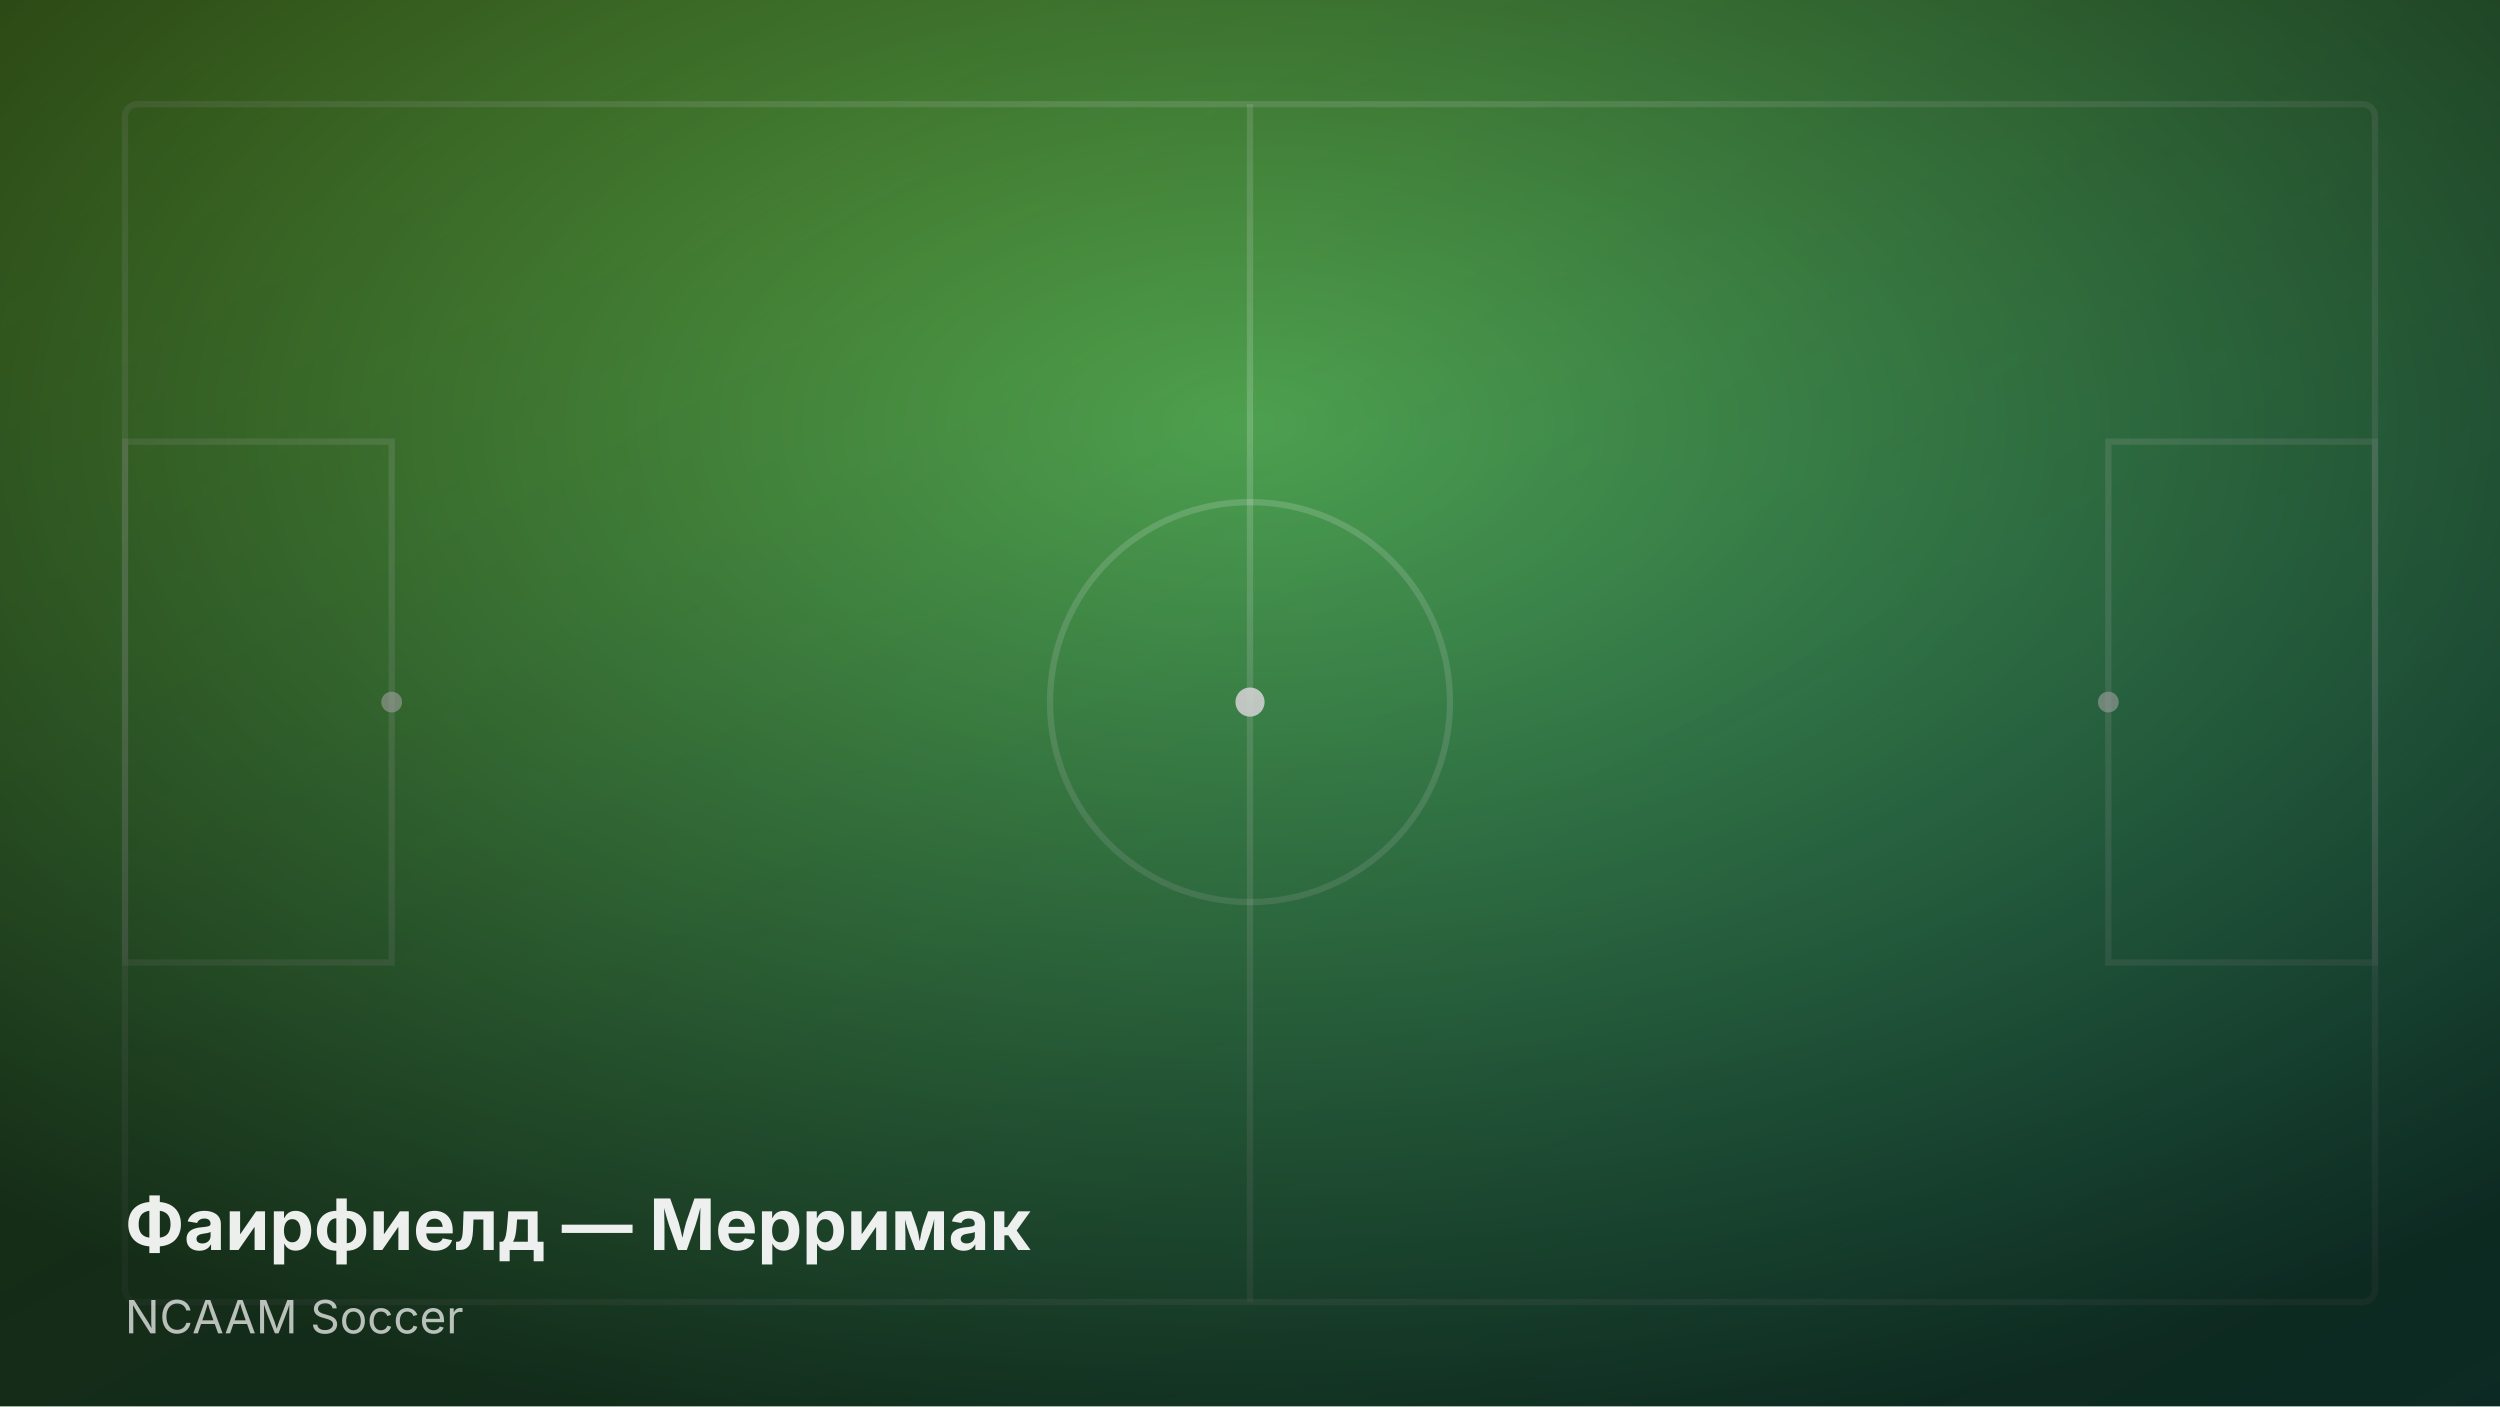
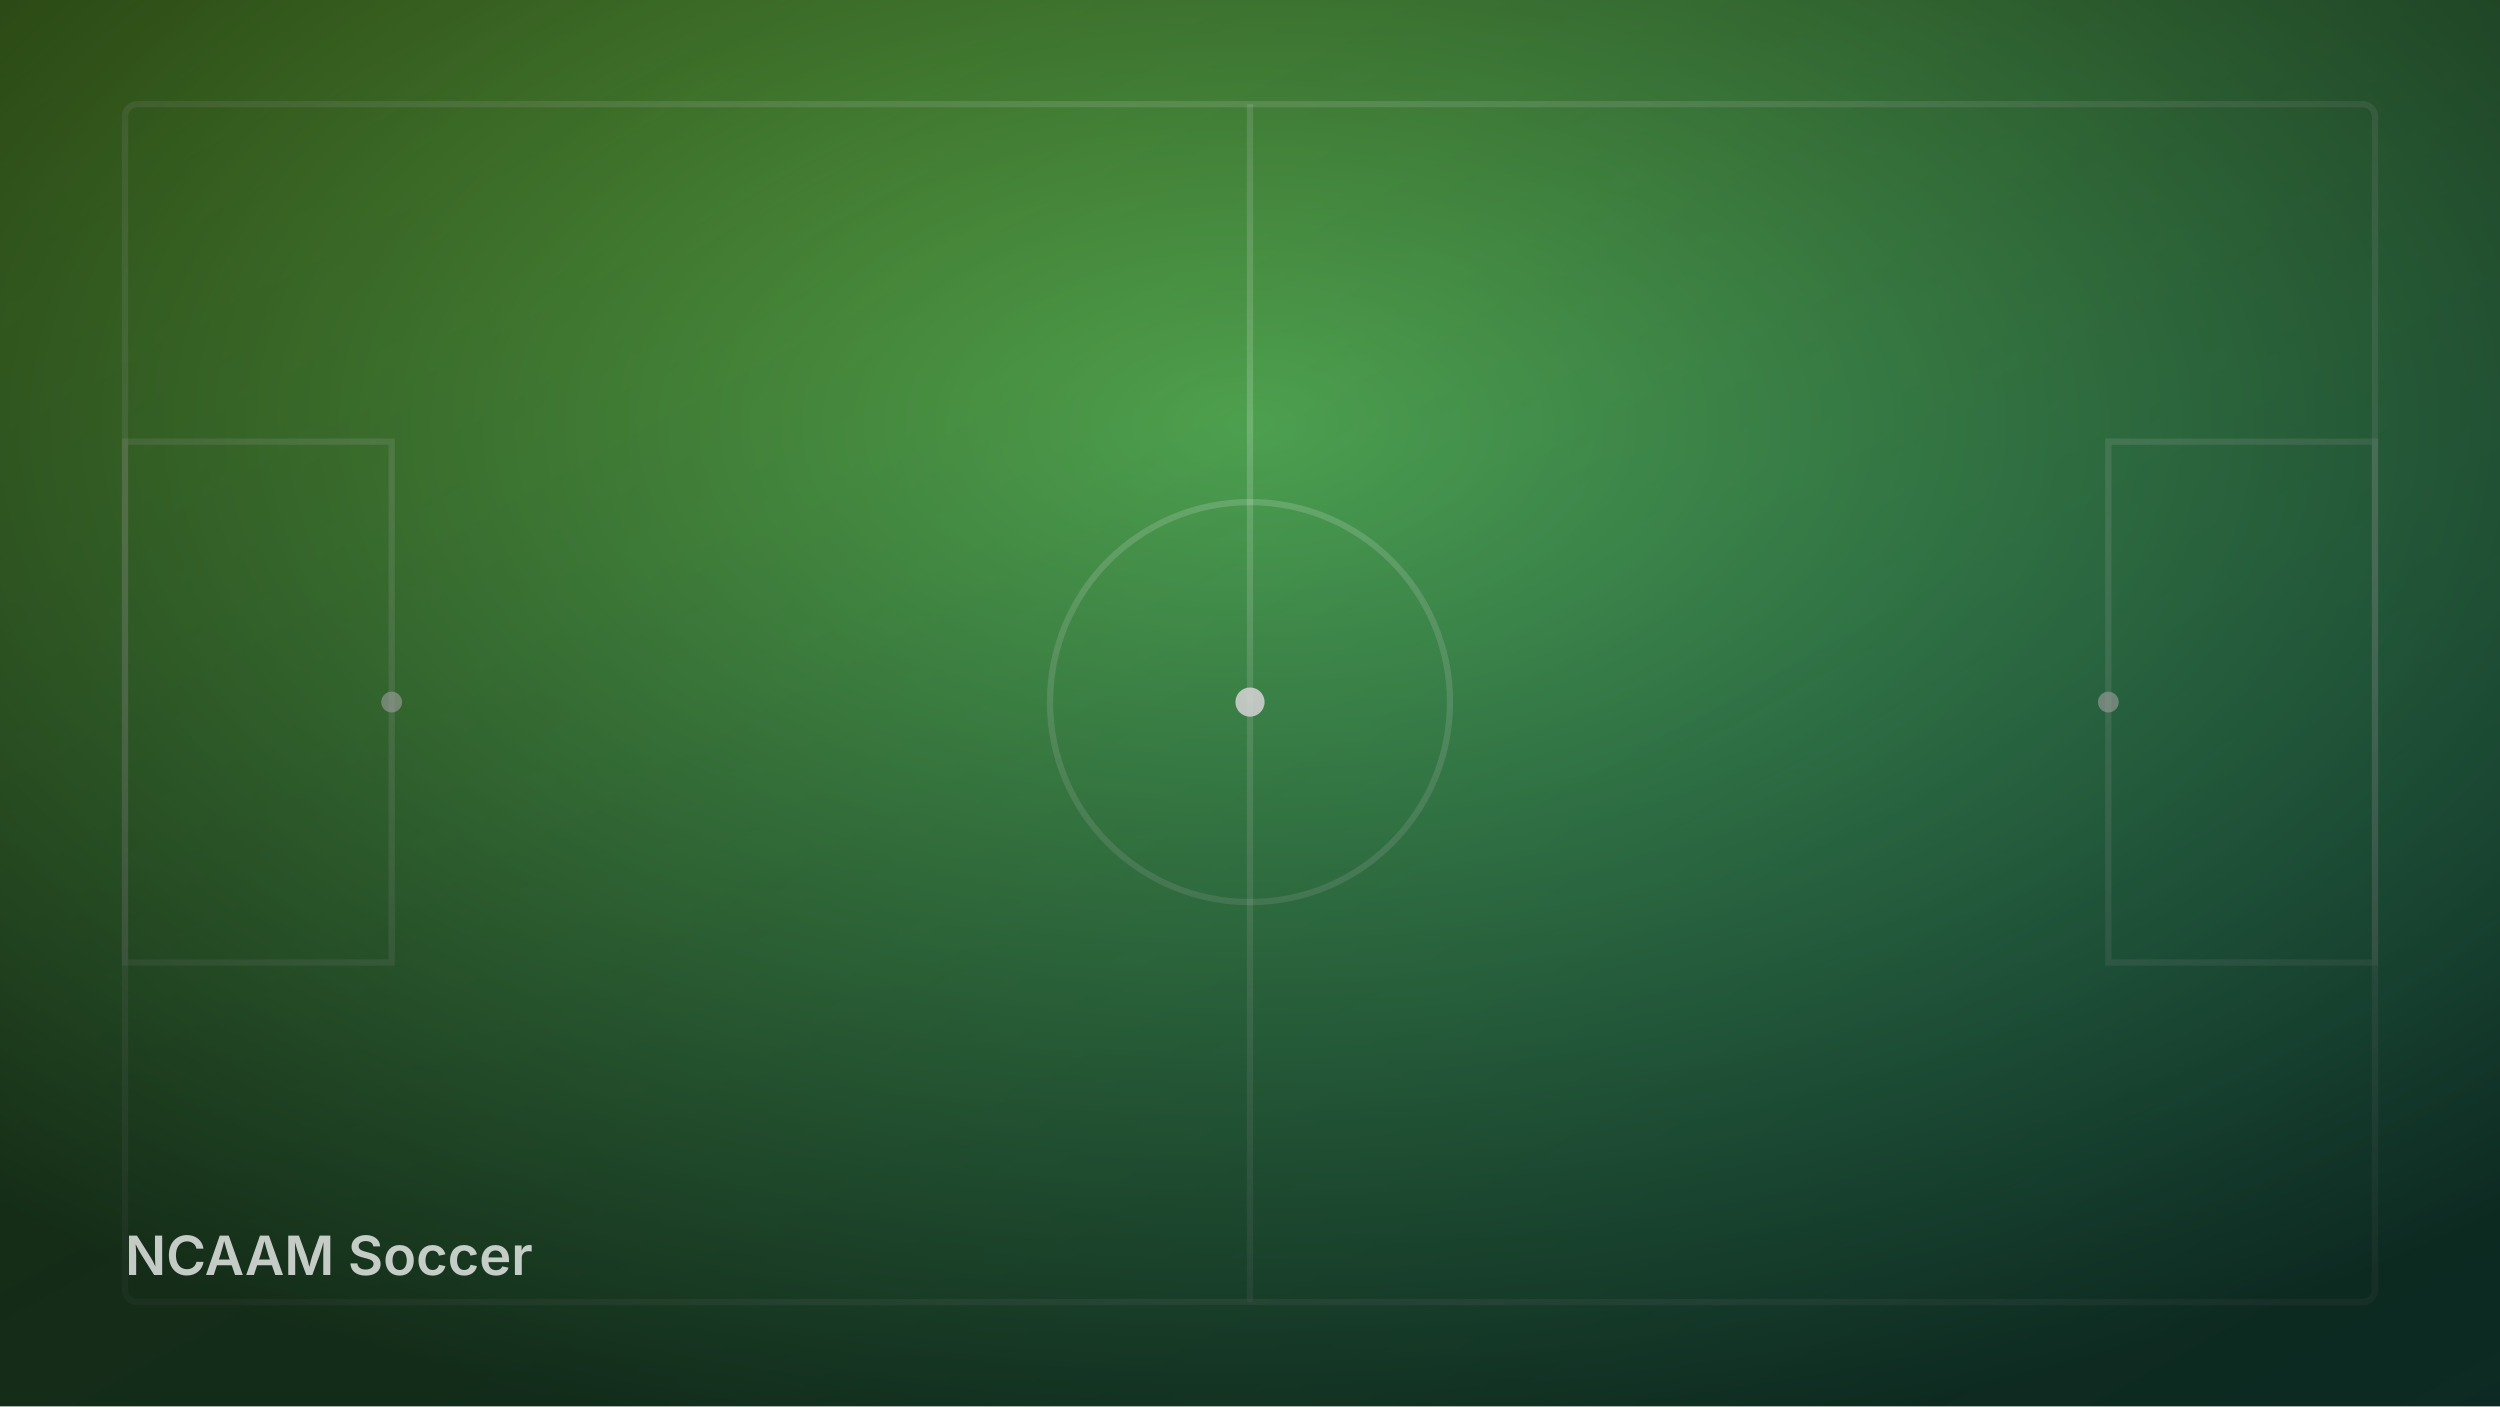
<svg xmlns="http://www.w3.org/2000/svg" viewBox="0 0 1200 675" width="1200" height="675">
  <defs>
    <linearGradient id="g" x1="0" y1="0" x2="1" y2="1">
      <stop offset="0" stop-color="hsl(94 55% 42%)" />
      <stop offset="1" stop-color="hsl(166 55% 38%)" />
    </linearGradient>
    <radialGradient id="v" cx="50%" cy="30%" r="75%">
      <stop offset="0" stop-color="#000" stop-opacity="0" />
      <stop offset="1" stop-color="#000" stop-opacity=".72" />
    </radialGradient>
  </defs>
  <rect width="1200" height="675" fill="url(#g)" />
  <g fill="none" stroke="#ffffff" stroke-opacity=".18" stroke-width="3">
    <rect x="60" y="50" width="1080" height="575" rx="6" />
    <line x1="600" y1="50" x2="600" y2="625" />
    <circle cx="600" cy="337" r="96" />
    <rect x="60" y="212" width="128" height="250" />
    <rect x="1012" y="212" width="128" height="250" />
  </g>
  <g fill="#ffffff" fill-opacity=".9">
    <circle cx="600" cy="337" r="7" />
    <circle cx="188" cy="337" r="5" fill-opacity=".6" />
    <circle cx="1012" cy="337" r="5" fill-opacity=".6" />
  </g>
  <rect width="1200" height="675" fill="url(#v)" />
-   <text x="60" y="600" font-family="Inter,system-ui,sans-serif" font-size="34" font-weight="700" fill="#ffffff" fill-opacity=".92">Фаирфиелд — Мерримак</text>
-   <text x="60" y="640" font-family="Inter,system-ui,sans-serif" font-size="22" fill="#ffffff" fill-opacity=".7">NCAAM Soccer</text>
+   <text x="60" y="612" font-family="Inter,system-ui,sans-serif" font-size="26" font-weight="600" fill="#ffffff" fill-opacity=".75">NCAAM Soccer</text>
</svg>
